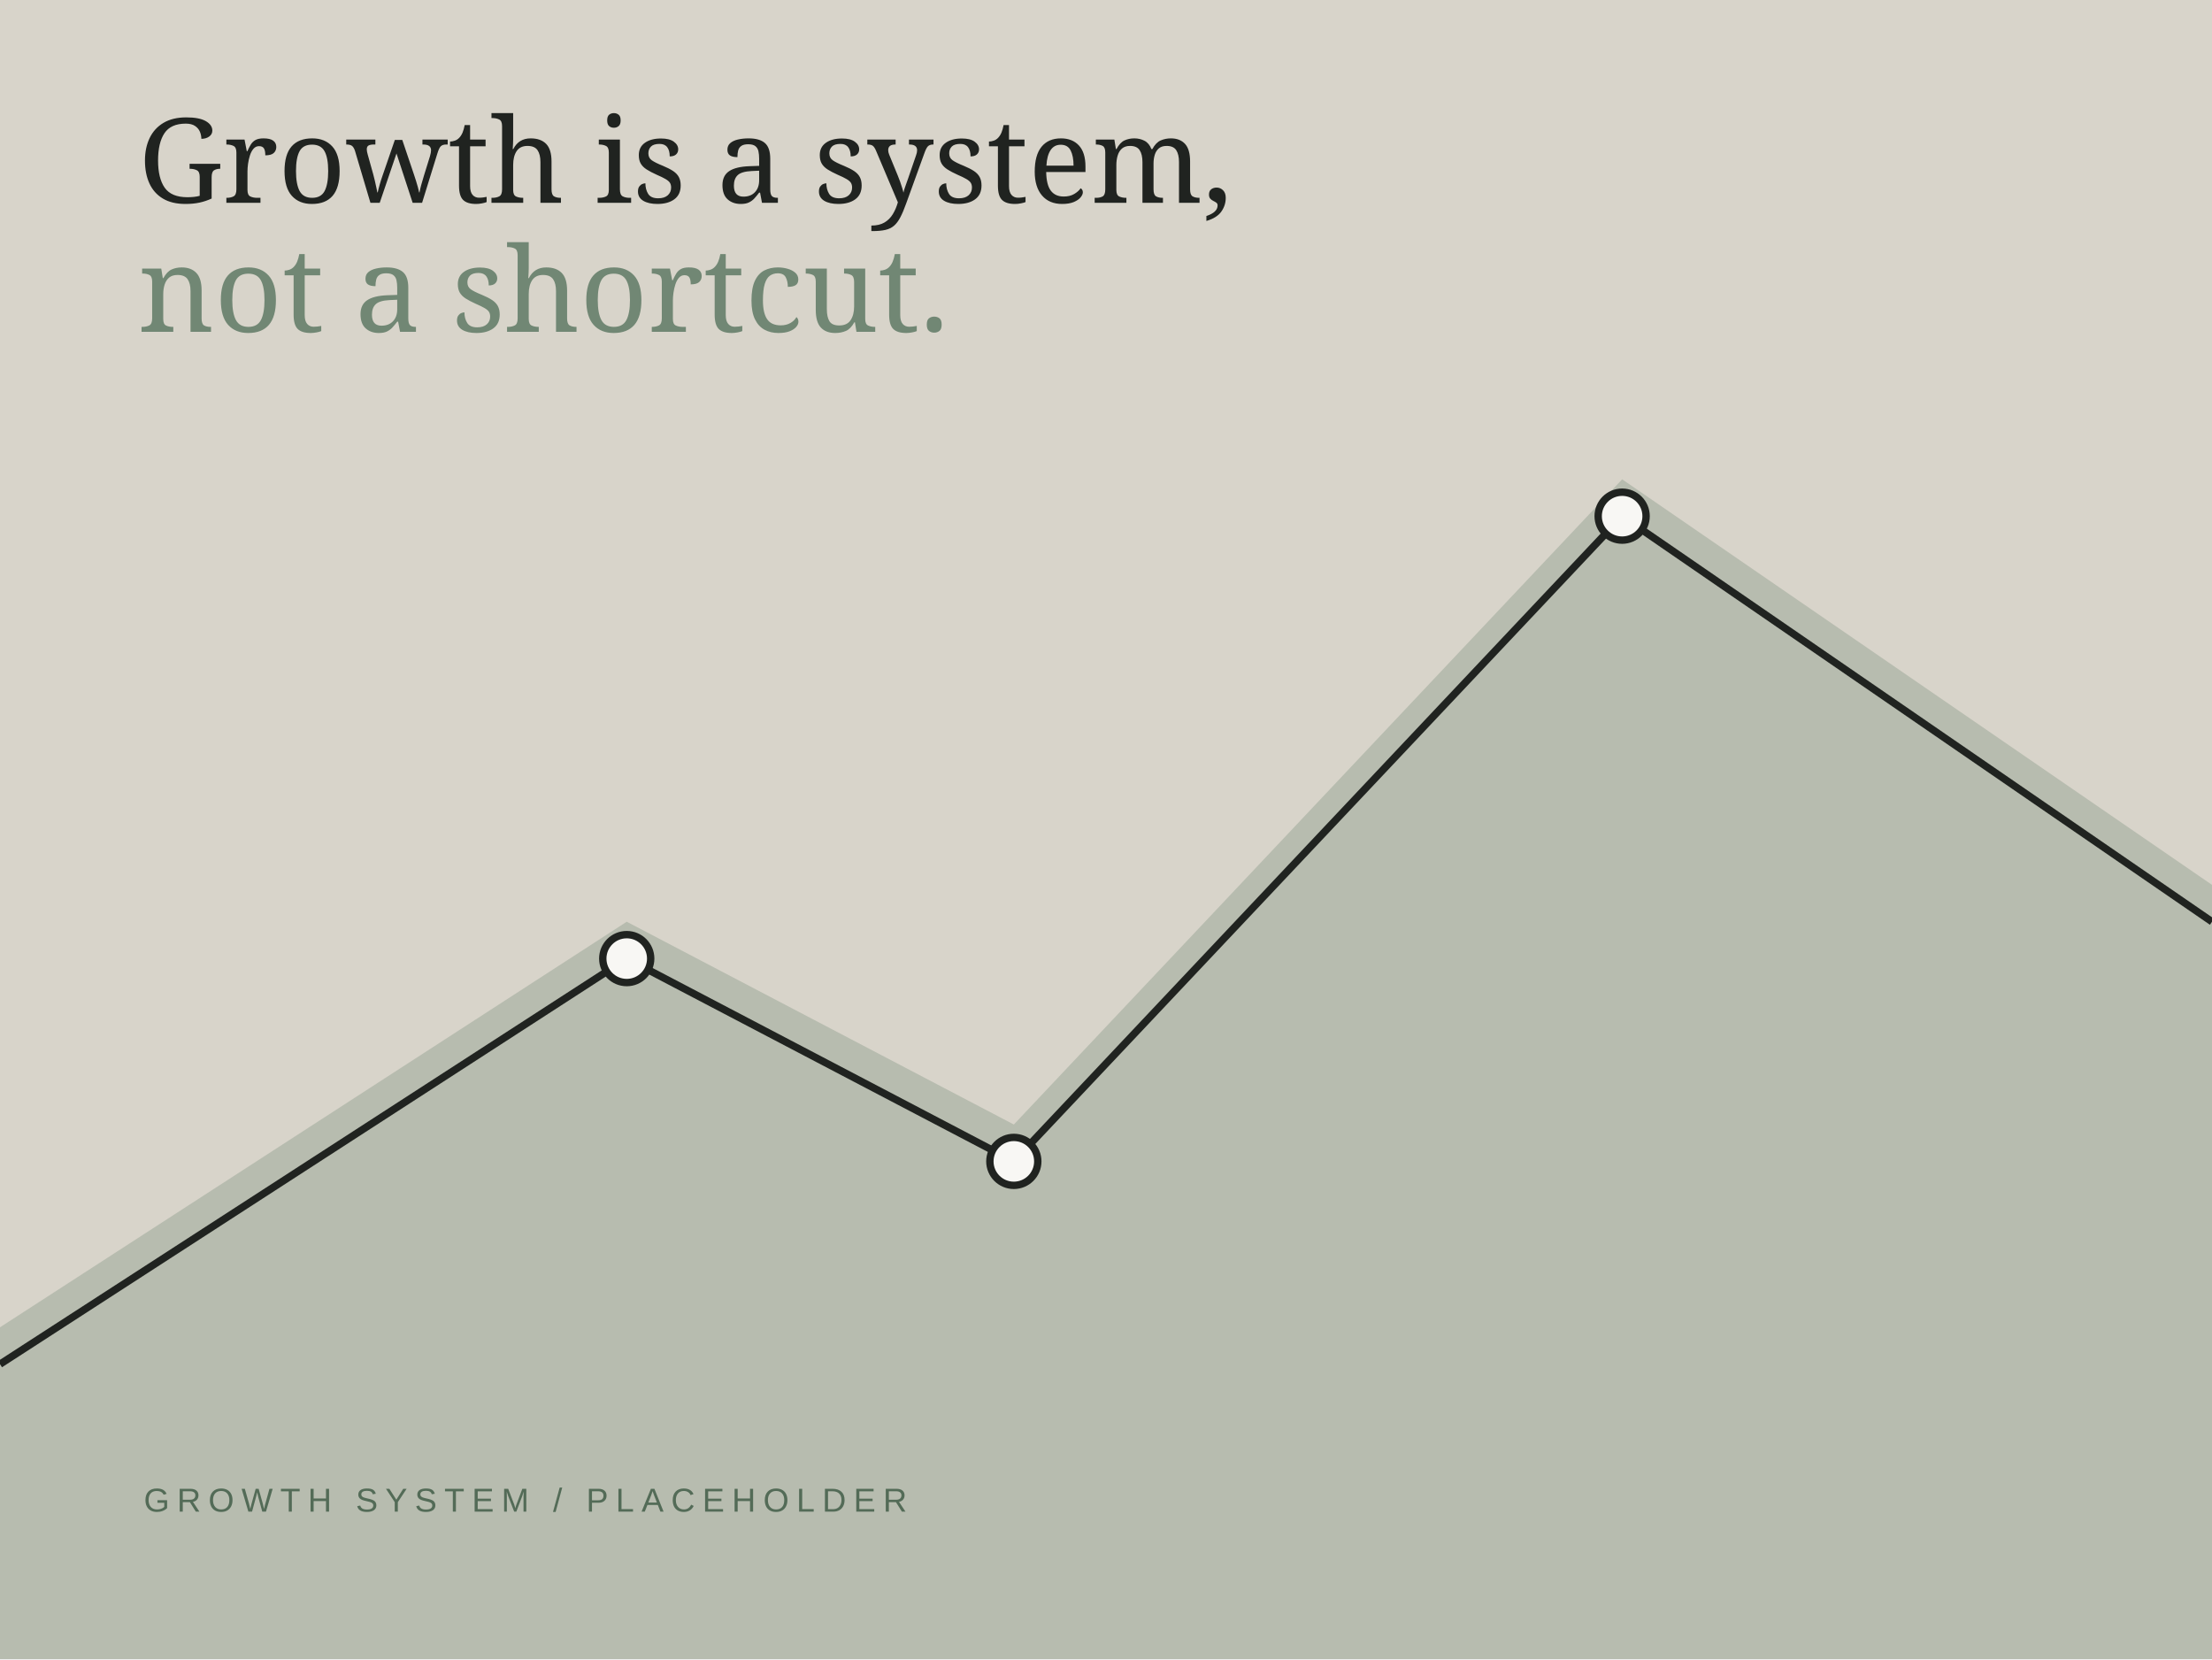
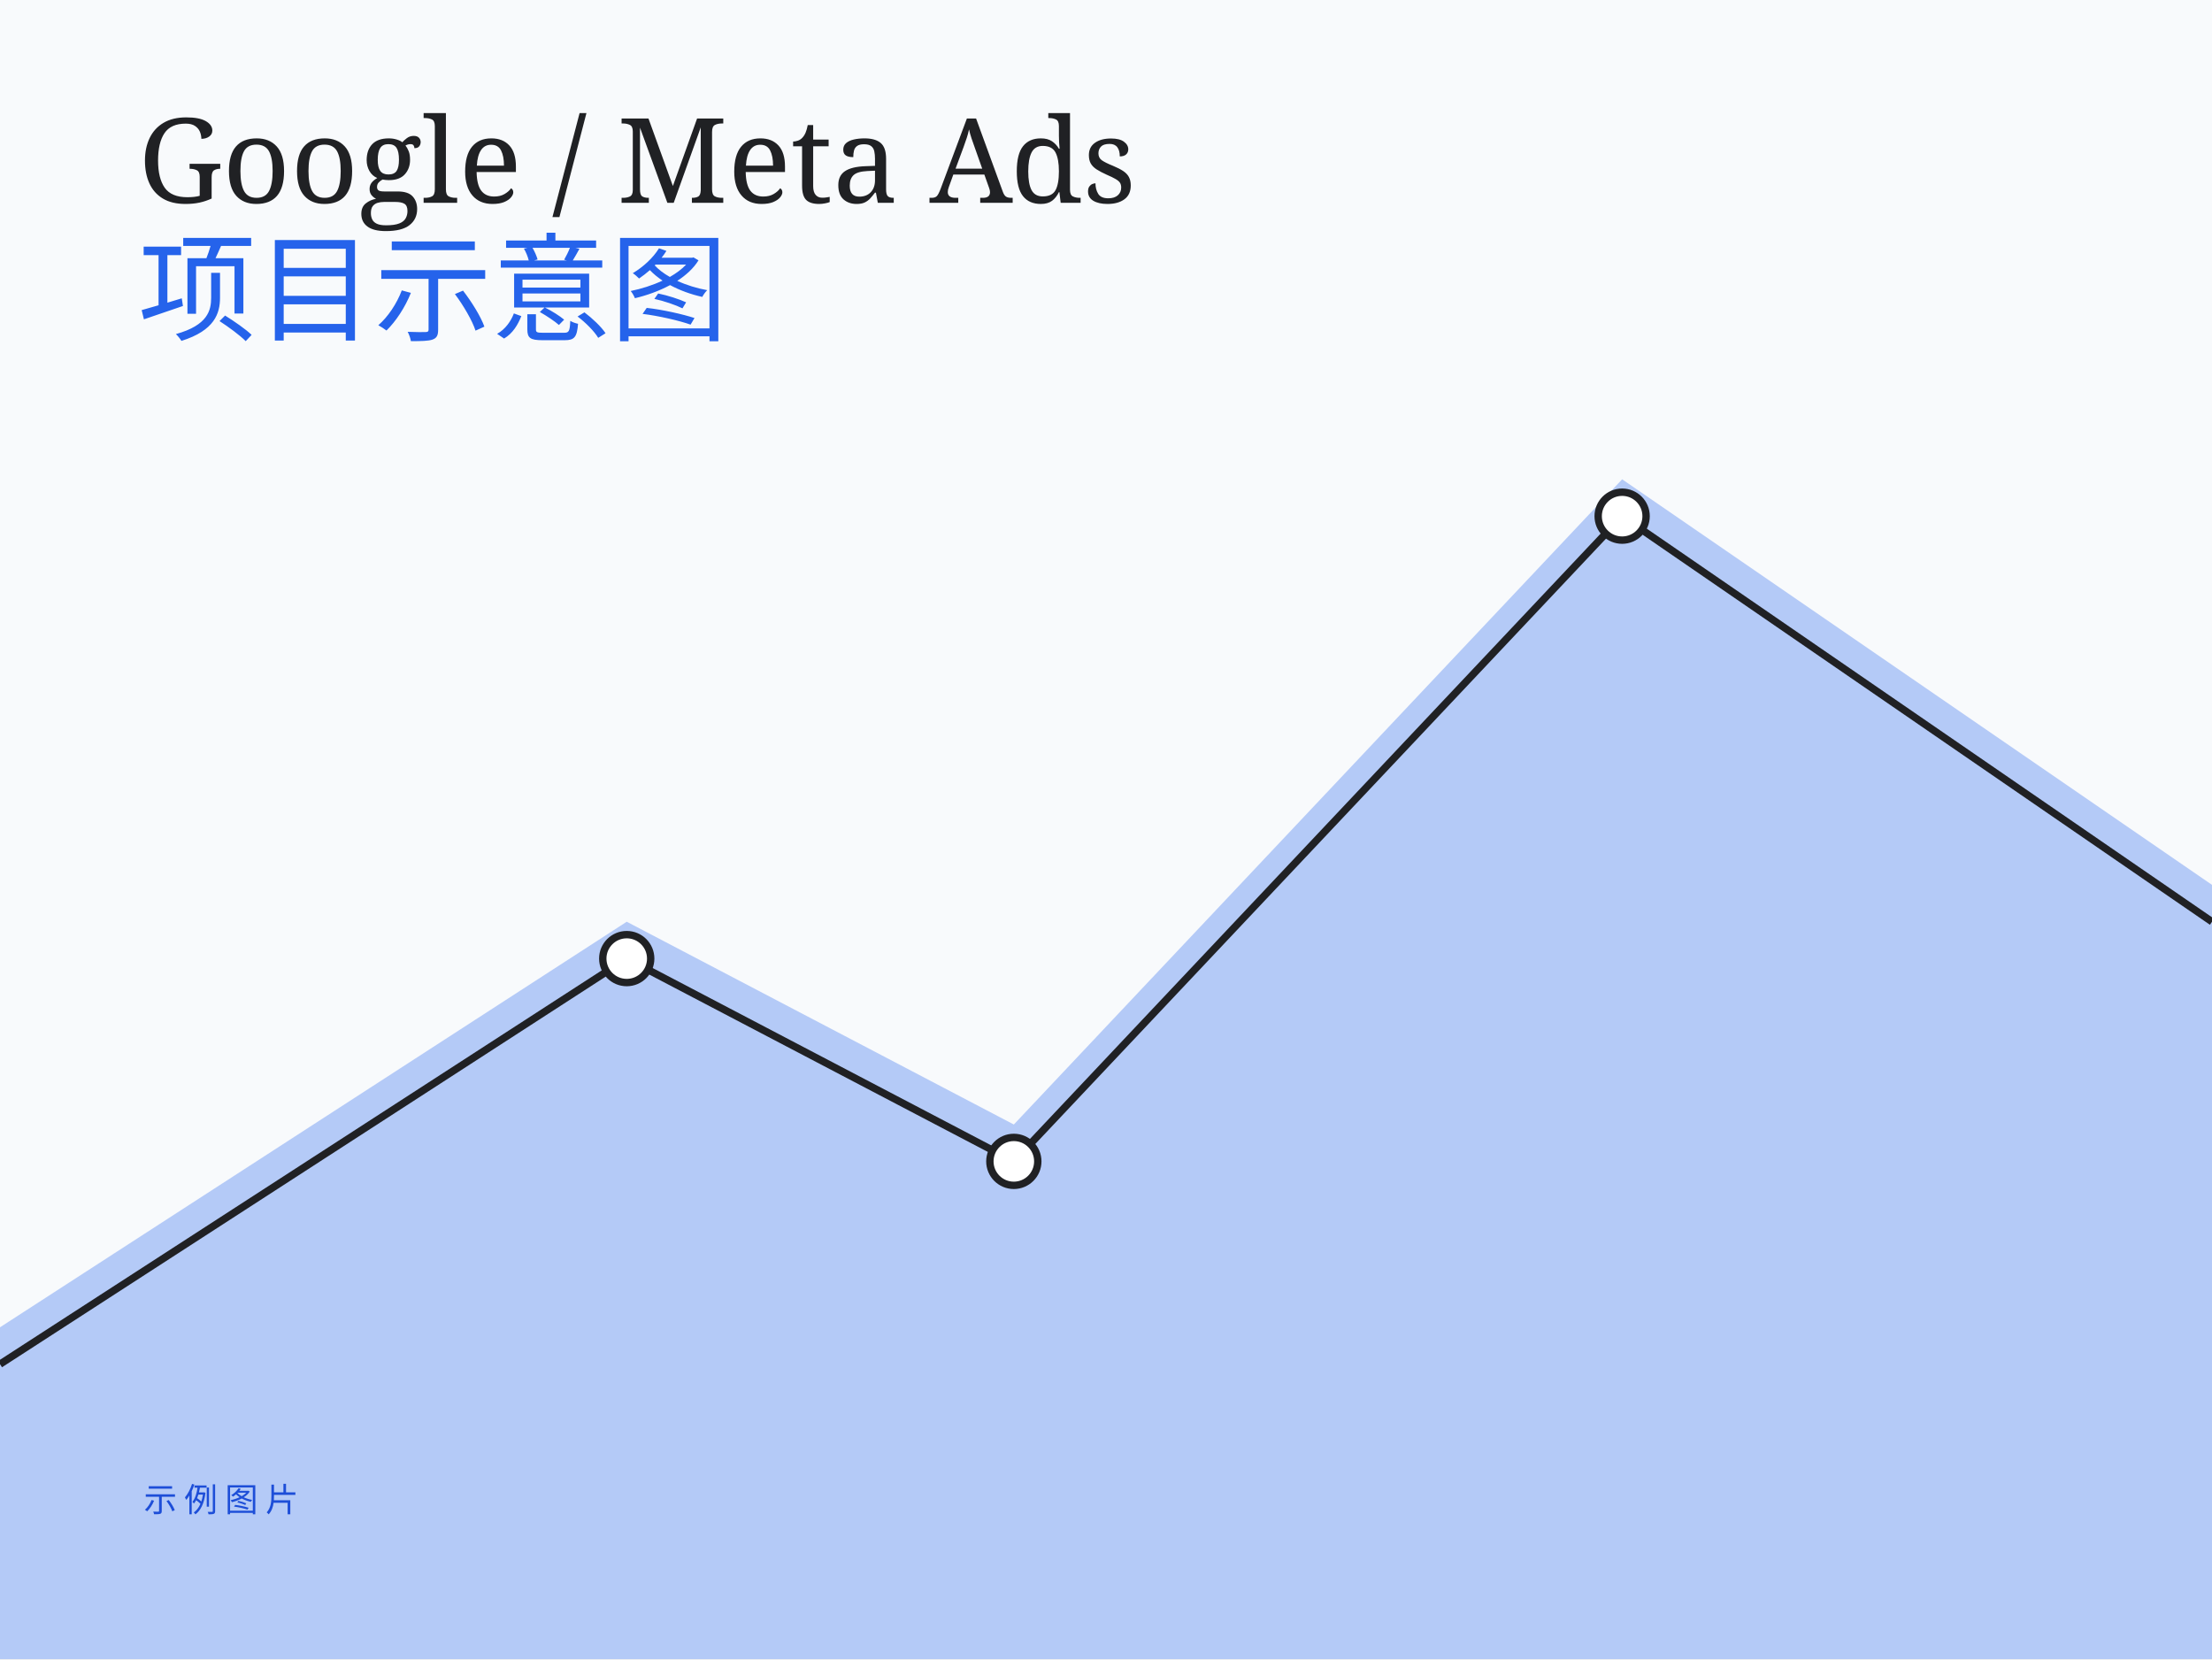
<svg xmlns="http://www.w3.org/2000/svg" width="1200" height="900" viewBox="0 0 1200 900">
-   <rect width="1200" height="900" fill="#D8D4CA" />
-   <path d="M0 720 340 500l210 110 330-350 320 220v420H0Z" fill="#718774" fill-opacity=".32" />
-   <path d="m0 740 340-220 210 110 330-350 320 220" fill="none" stroke="#202320" stroke-width="4" />
-   <circle cx="340" cy="520" r="13" fill="#F8F7F4" stroke="#202320" stroke-width="4" />
-   <circle cx="550" cy="630" r="13" fill="#F8F7F4" stroke="#202320" stroke-width="4" />
-   <circle cx="880" cy="280" r="13" fill="#F8F7F4" stroke="#202320" stroke-width="4" />
-   <text x="75" y="110" fill="#202320" font-family="Georgia,serif" font-size="64">Growth is a system,</text>
-   <text x="75" y="180" fill="#718774" font-family="Georgia,serif" font-size="64">not a shortcut.</text>
-   <text x="78" y="820" fill="#536B57" font-family="Arial" font-size="18" letter-spacing="4">GROWTH SYSTEM / PLACEHOLDER</text>
+   <rect width="1200" height="900" fill="#F8FAFC" />
+   <path d="M0 720 340 500l210 110 330-350 320 220v420H0Z" fill="#2563EB" fill-opacity=".32" />
+   <path d="m0 740 340-220 210 110 330-350 320 220" fill="none" stroke="#202124" stroke-width="4" />
+   <circle cx="340" cy="520" r="13" fill="#FFFFFF" stroke="#202124" stroke-width="4" />
+   <circle cx="550" cy="630" r="13" fill="#FFFFFF" stroke="#202124" stroke-width="4" />
+   <circle cx="880" cy="280" r="13" fill="#FFFFFF" stroke="#202124" stroke-width="4" />
+   <text x="75" y="110" fill="#202124" font-family="Georgia,serif" font-size="64">Google / Meta Ads</text>
+   <text x="75" y="180" fill="#2563EB" font-family="Georgia,serif" font-size="64">项目示意图</text>
+   <text x="78" y="820" fill="#1D4ED8" font-family="Arial" font-size="18" letter-spacing="4">示例图片</text>
</svg>
